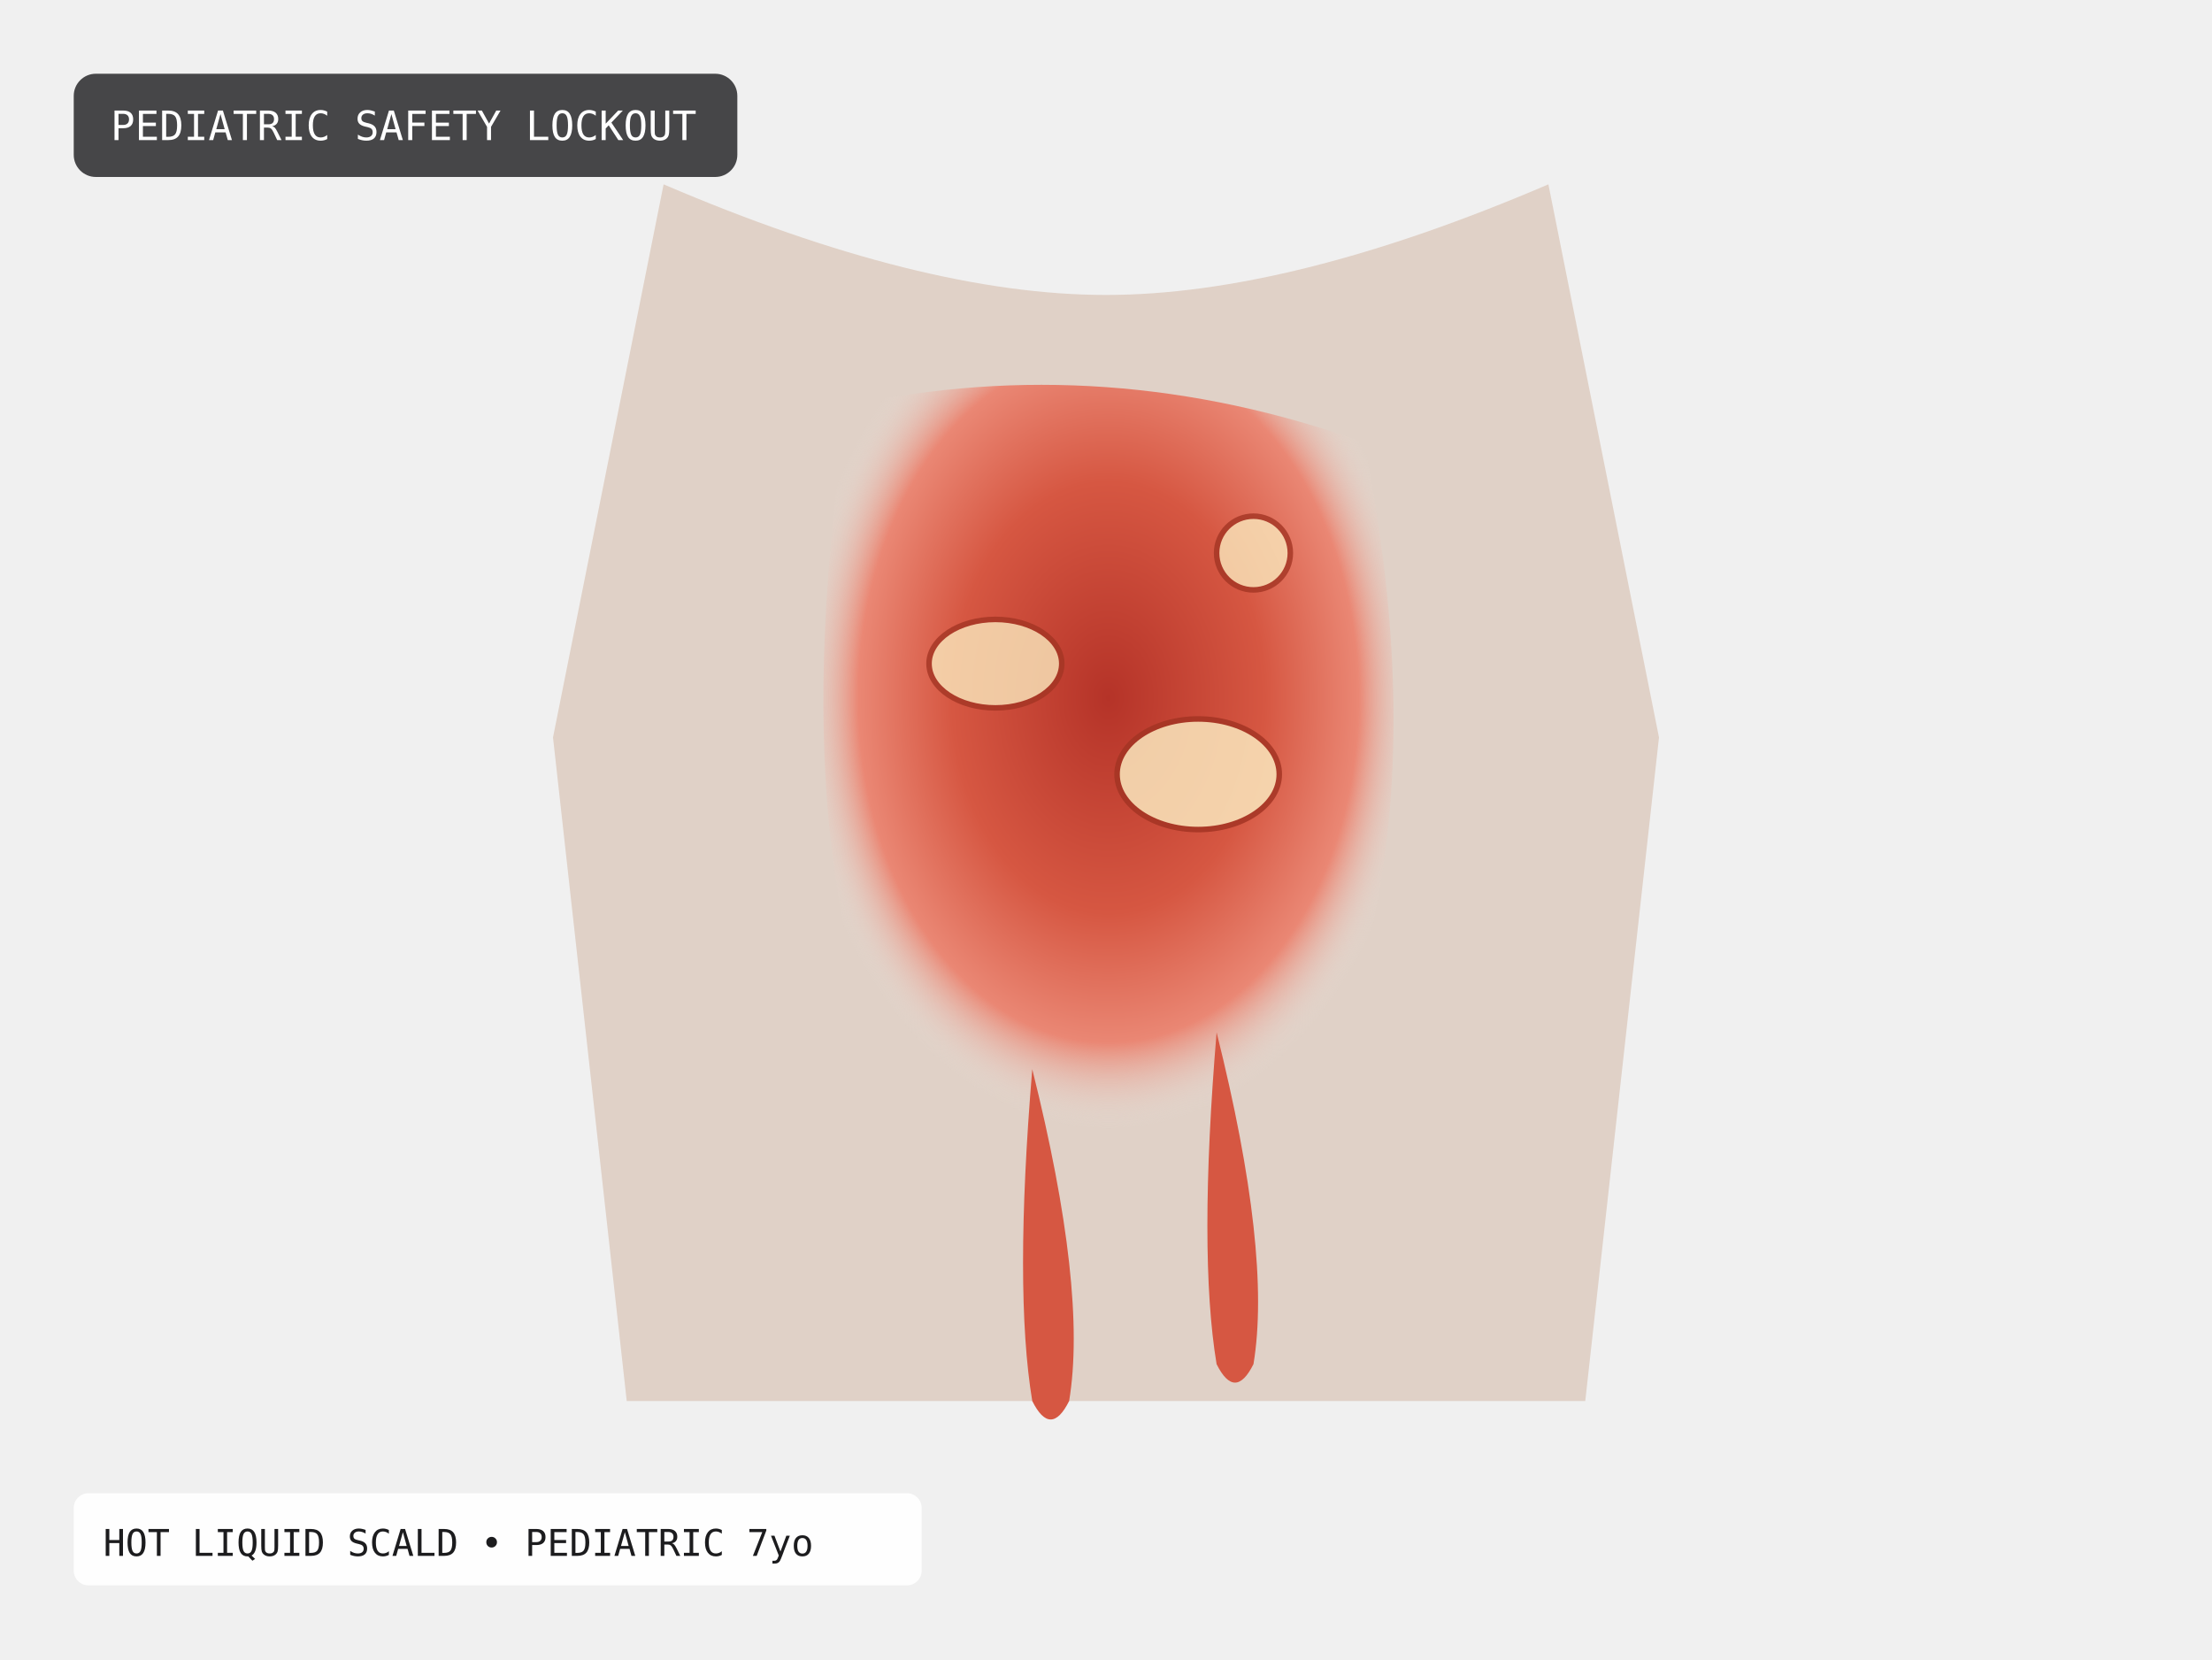
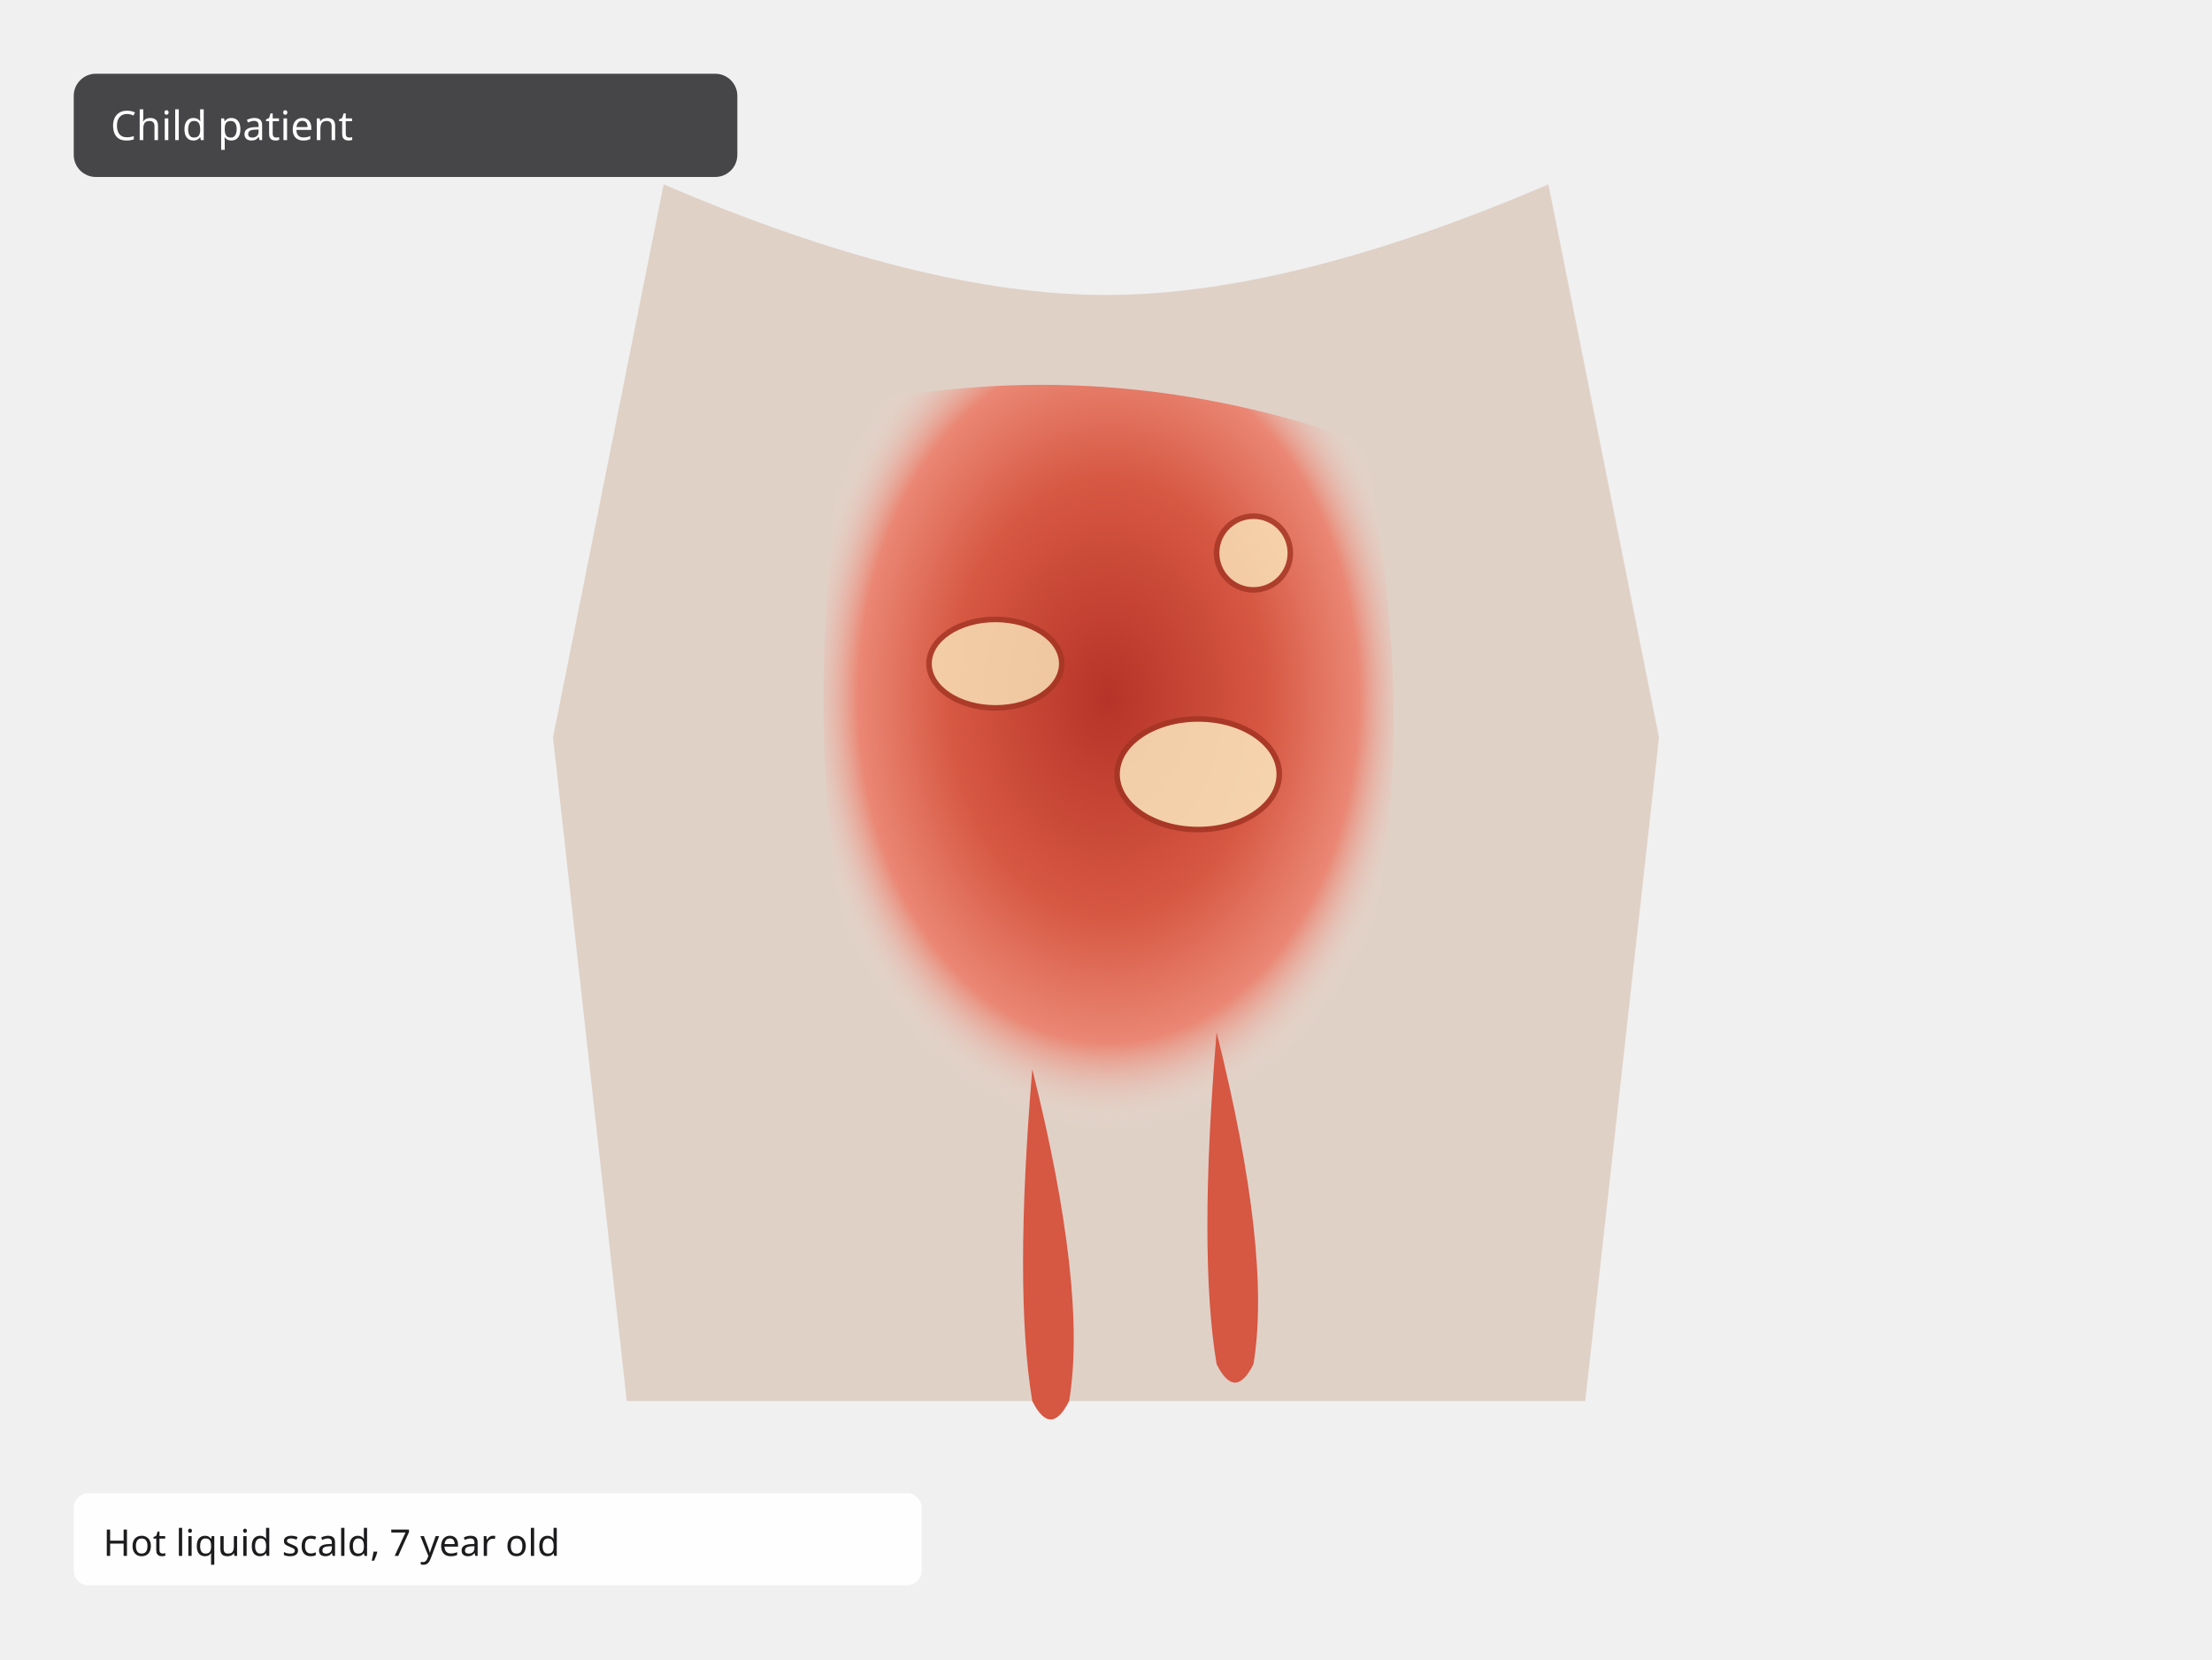
<svg xmlns="http://www.w3.org/2000/svg" viewBox="0 0 600 450" width="600" height="450" style="background:#e8e1da; border-radius:12px;">
  <defs>
    <radialGradient id="scaldGrad" cx="50%" cy="40%" r="55%">
      <stop offset="0%" stop-color="#b53328" />
      <stop offset="50%" stop-color="#d65742" />
      <stop offset="80%" stop-color="#ea8774" />
      <stop offset="100%" stop-color="#e8e1da" stop-opacity="0" />
    </radialGradient>
  </defs>
  <path d="M 180 50 Q 250 80 300 80 Q 350 80 420 50 L 450 200 L 430 380 L 170 380 L 150 200 Z" fill="#e0d1c7" />
  <path d="M 230 110 Q 300 95 370 120 Q 390 220 360 290 Q 310 330 250 310 Q 210 240 230 110 Z" fill="url(#scaldGrad)" />
  <path d="M 280 290 Q 295 350 290 380 Q 285 390 280 380 Q 275 350 280 290 Z" fill="#d65742" />
  <path d="M 330 280 Q 345 340 340 370 Q 335 380 330 370 Q 325 340 330 280 Z" fill="#d65742" />
  <ellipse cx="270" cy="180" rx="18" ry="12" fill="#fae8bd" opacity="0.8" stroke="#a33423" stroke-width="1.5" />
  <ellipse cx="325" cy="210" rx="22" ry="15" fill="#fae8bd" opacity="0.85" stroke="#a33423" stroke-width="1.5" />
  <circle cx="340" cy="150" r="10" fill="#fae8bd" opacity="0.8" stroke="#a33423" stroke-width="1.5" />
  <rect x="20" y="20" width="180" height="28" rx="6" fill="#1c1c1e" opacity="0.8" />
-   <text x="30" y="38" fill="#ffffff" font-family="monospace" font-size="11">PEDIATRIC SAFETY LOCKOUT</text>
+   <text x="30" y="38" fill="#ffffff" font-family="sans-serif" font-size="11">Child patient</text>
  <rect x="20" y="405" width="230" height="25" rx="4" fill="#ffffff" opacity="0.9" />
-   <text x="28" y="422" fill="#1c1c1e" font-family="monospace" font-size="10">HOT LIQUID SCALD • PEDIATRIC 7yo</text>
+   <text x="28" y="422" fill="#1c1c1e" font-family="sans-serif" font-size="10">Hot liquid scald, 7 year old</text>
</svg>
